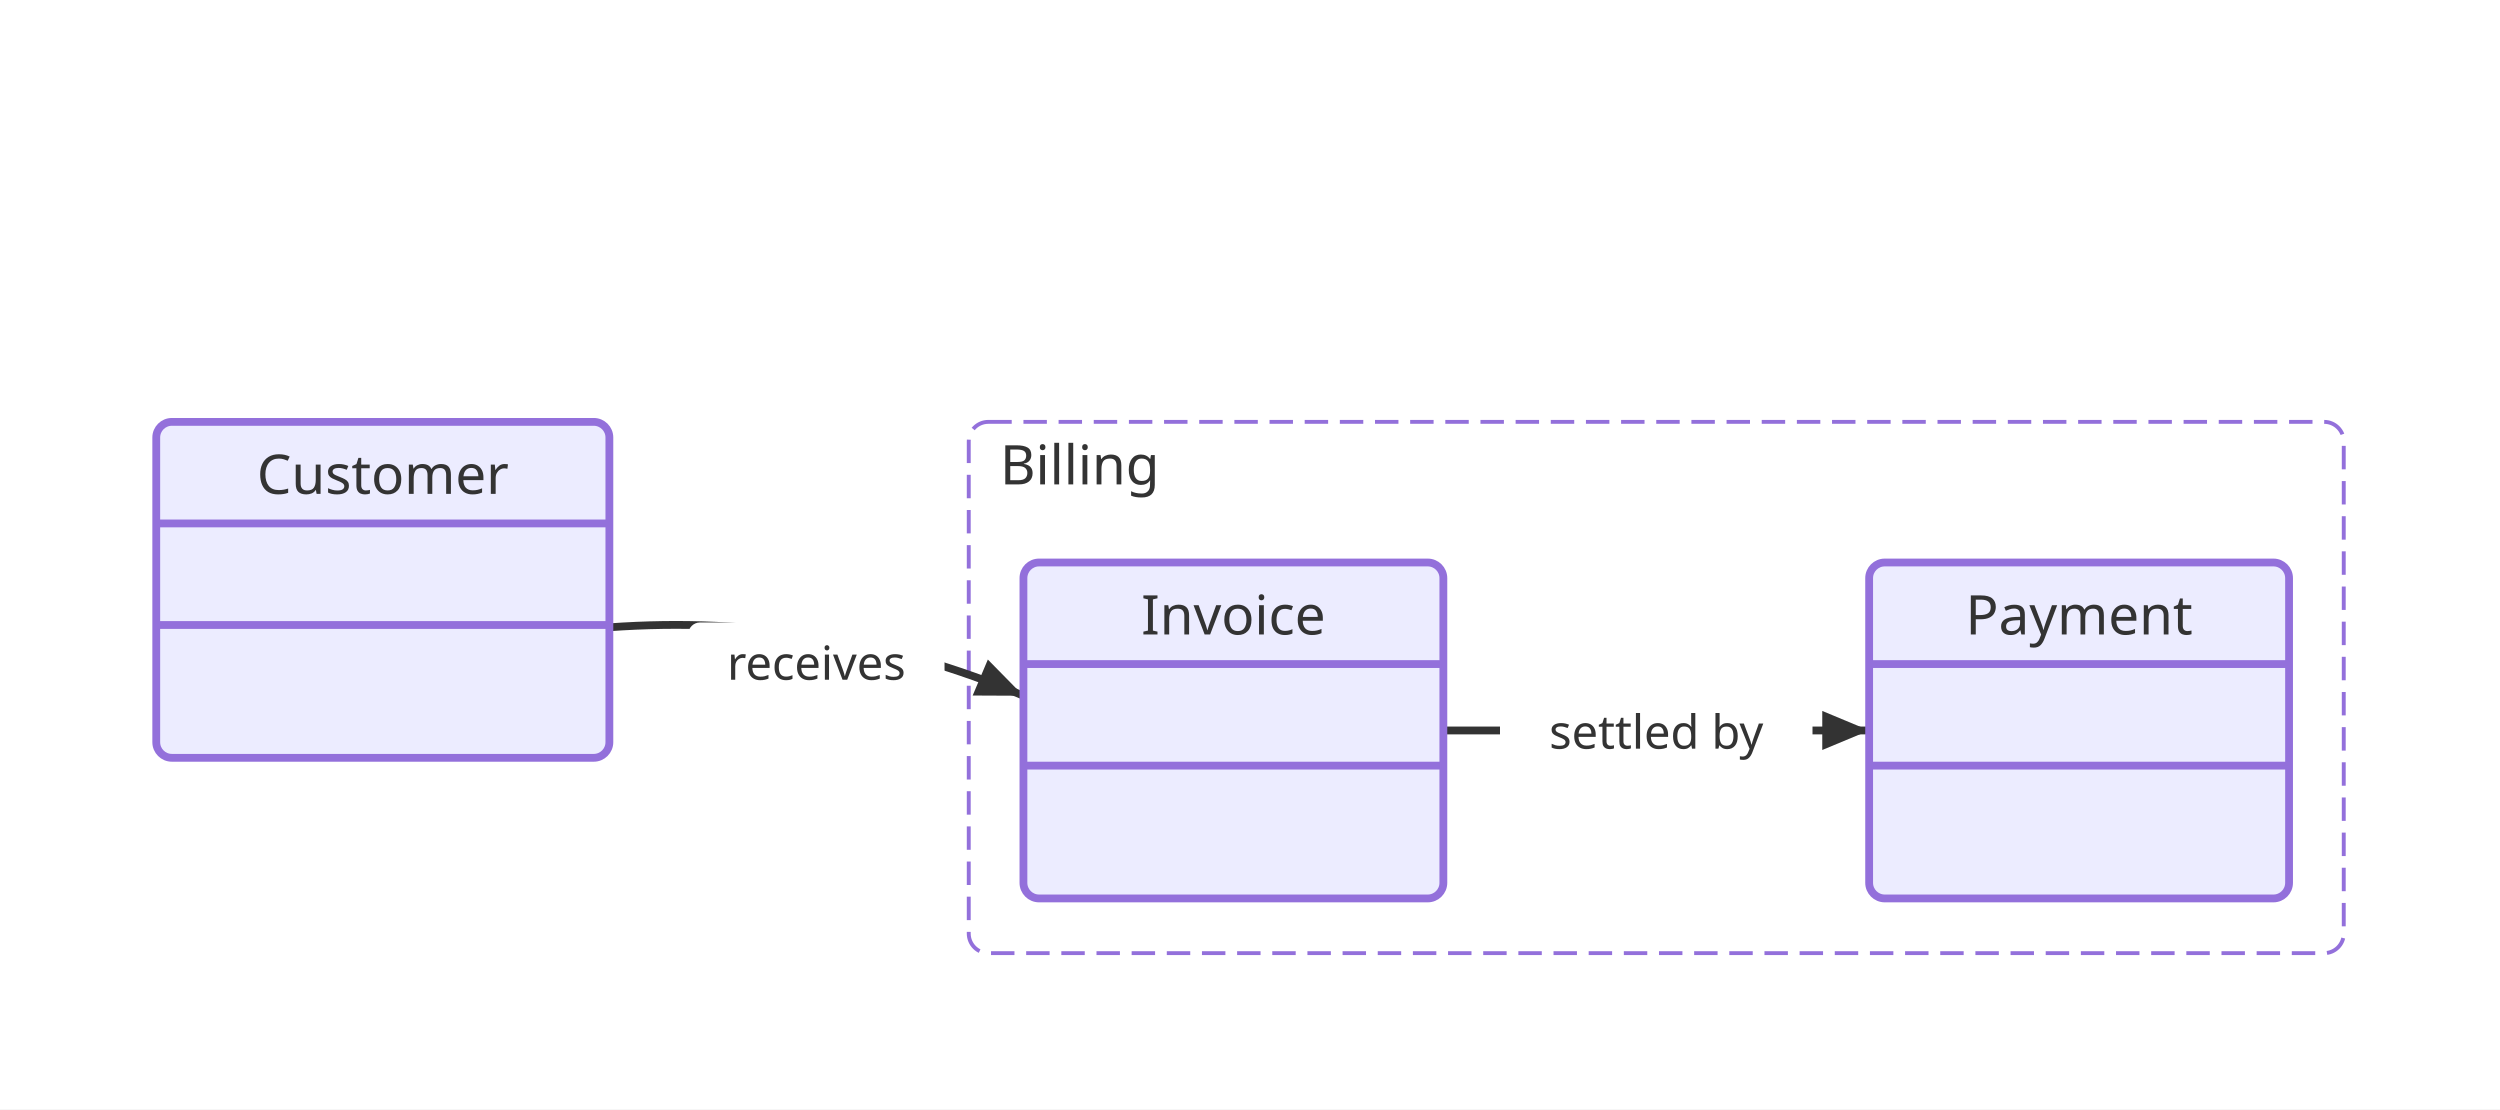
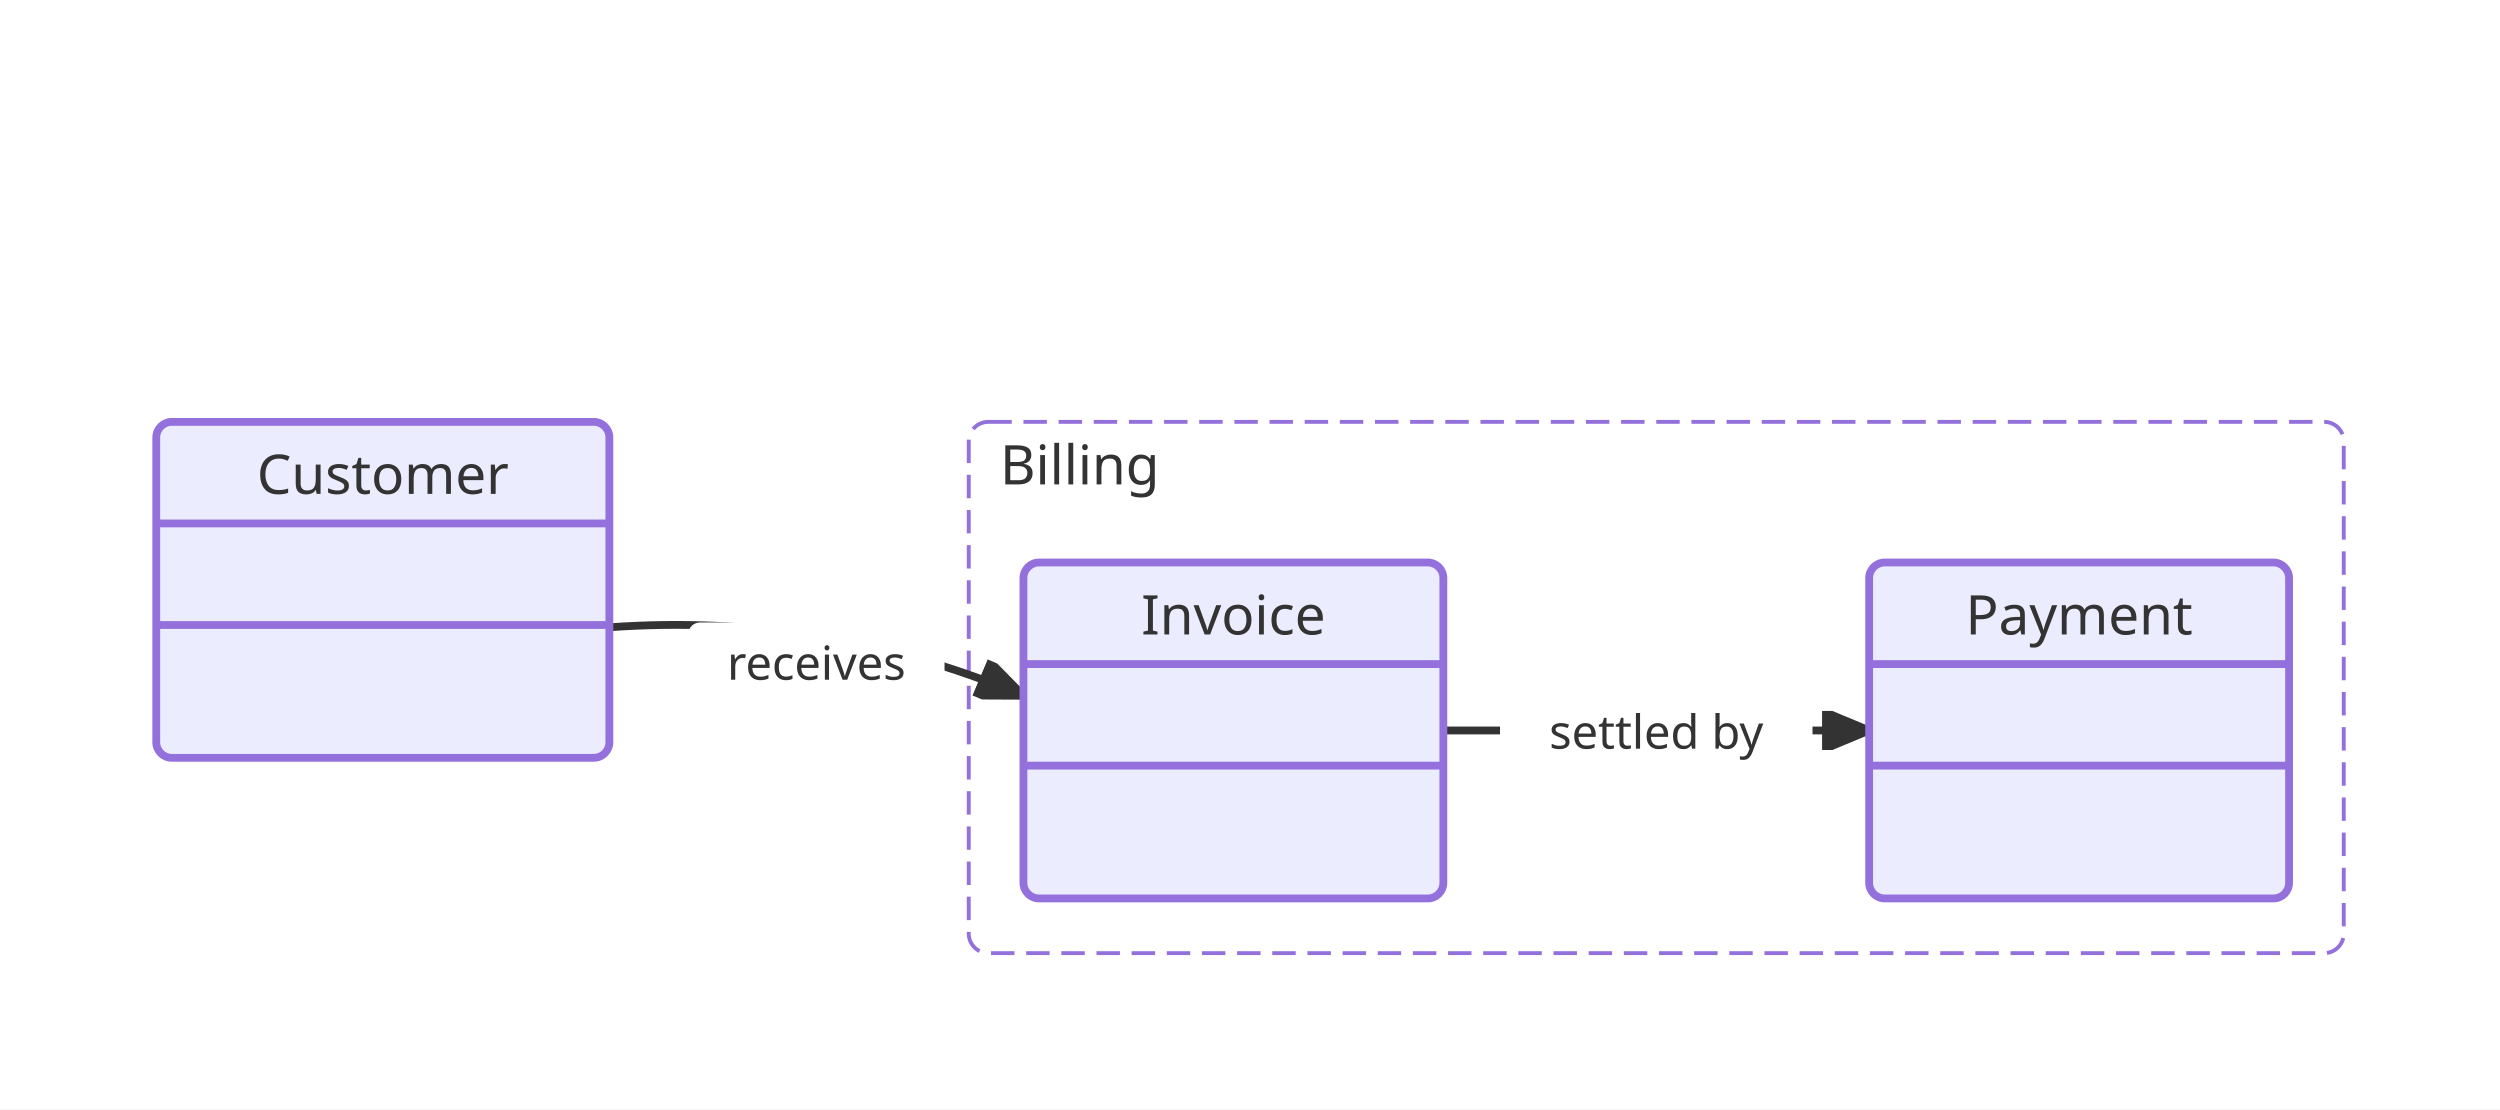
<svg xmlns="http://www.w3.org/2000/svg" width="640" height="284" viewBox="0 0 640 284">
  <defs>
    <marker id="arrowhead" markerWidth="12" markerHeight="10.2" refX="12" refY="5.1" orient="auto" markerUnits="userSpaceOnUse">
      <polygon class="arrowhead" points="0 0, 12 5.1, 0 10.2" />
    </marker>
  </defs>
  <defs>
    <marker id="mark-arrow" markerWidth="12" markerHeight="10" refX="12" refY="5" orient="auto" markerUnits="userSpaceOnUse">
-       <polygon class="arrowhead" points="0,0 12,5 0,10" fill="context-stroke" />
+       <polygon class="arrowhead" points="0,0 12,5 0,10" style="fill: var(--mermoid-line, #333); stroke: var(--mermoid-line, #333); stroke-width: 2" />
+     </marker>
+     <marker id="mark-arrow-start" markerWidth="12" markerHeight="10" refX="12" refY="5" orient="auto-start-reverse" markerUnits="userSpaceOnUse">
+       <polygon class="arrowhead" points="0,0 12,5 0,10" style="fill: var(--mermoid-line, #333); stroke: var(--mermoid-line, #333); stroke-width: 2" />
    </marker>
  </defs>
  <style>
:root {
  --mermoid-background: #ffffff;
  --mermoid-edge-label-bg: #ffffff;
  --mermoid-font-family: sans-serif;
  --mermoid-font-size: 14px;
  --mermoid-line: #333;
  --mermoid-main-bkg: #ECECFF;
  --mermoid-node-border: #9370DB;
  --mermoid-note-bg: #ffffcc;
  --mermoid-note-border: #333333;
  --mermoid-note-text: #333333;
  --mermoid-primary: #1f77b4;
  --mermoid-primary-border: #1a5a8a;
  --mermoid-primary-text: #333;
  --mermoid-secondary: #ffffde;
  --mermoid-secondary-border: #aaaa33;
  --mermoid-secondary-text: #333;
  --mermoid-selection: #333;
  --mermoid-tertiary: #f4f4f4;
  --mermoid-tertiary-border: #cccccc;
  --mermoid-tertiary-text: #333;
  --mermoid-text: #333;
}
.diagram-bg {
  fill: #ffffff;
  stroke: none;
}
.node-shape {
  fill: #ECECFF;
  stroke: #9370DB;
  stroke-width: 2;
}
.node-label {
  fill: #333;
  font-family: sans-serif;
  font-size: 14px;
}
.edge-line {
  stroke: #333;
  stroke-width: 2;
}
.edge-label {
  fill: #333;
  font-family: sans-serif;
  font-size: 12px;
}
.edge-label-bg {
  fill: #ffffff;
}
.note-rect {
  fill: #ffffcc;
  stroke: #333333;
  stroke-width: 1;
  stroke-dasharray: 4,2;
}
.note-text {
  fill: #333333;
  font-family: sans-serif;
  font-size: 12px;
}
.note-connector {
  stroke: #333333;
  stroke-width: 1;
  stroke-dasharray: 4,2;
}
.subgraph-rect {
  fill: none;
  stroke: #9370DB;
  stroke-width: 1;
  stroke-dasharray: 6,3;
}
.subgraph-label {
  fill: #333;
  font-family: sans-serif;
  font-size: 14px;
}
.edge-thick .edge-line {
  stroke-width: 3;
}
.edge-dotted .edge-line {
  stroke-dasharray: 5,5;
}
.edge-dotted-open .edge-line {
  stroke-dasharray: 5,5;
}
.arrowhead {
  fill: #333;
}
.arrow-open {
  fill: none;
  stroke: #333;
  stroke-width: 2;
}
.arrow-cross {
  fill: none;
  stroke: #333;
  stroke-width: 2;
}
.actor-box {
  fill: #ECECFF;
  stroke: #9370DB;
  stroke-width: 2;
}
.actor-label {
  fill: #333;
  font-family: sans-serif;
  font-size: 14px;
}
.actor-figure {
  fill: none;
  stroke: #9370DB;
  stroke-width: 2;
}
.lifeline {
  stroke: #333;
  stroke-width: 1;
  fill: none;
  stroke-dasharray: 4,4;
}
.message-line {
  stroke: #333;
  stroke-width: 2;
  fill: none;
}
.message-dashed .message-line {
  stroke-dasharray: 6,4;
}
.message-label {
  fill: #333;
  font-family: sans-serif;
  font-size: 12px;
}
.activation {
  fill: #333;
  stroke: none;
  fill-opacity: 0.25;
}
.fragment-frame {
  fill: none;
  stroke: #9370DB;
  stroke-width: 1;
}
.fragment-tab {
  fill: #ECECFF;
  stroke: #9370DB;
  stroke-width: 1;
}
.fragment-label {
  fill: #333;
  font-family: sans-serif;
  font-size: 12px;
}
.fragment-divider {
  stroke: #9370DB;
  stroke-width: 1;
  fill: none;
}
.start-end .node-shape {
  fill: #333;
  stroke: #333;
}
</style>
  <rect class="diagram-bg" x="0" y="0" width="640" height="284" />
  <g class="subgraph" id="subgraph-Billing">
    <rect class="subgraph-rect" x="248" y="108" width="352" height="136" rx="5" ry="5" />
    <text class="subgraph-label" x="256" y="124">Billing</text>
  </g>
  <g class="edge edge-open" id="edge-Customer-Invoice-0" data-from="Customer" data-to="Invoice">
    <path class="edge-line" d="M156,160.589 Q211.103,156.631 262,178.114" fill="none" marker-end="url(#mark-arrow)" />
    <rect class="edge-label-bg" x="176.2" y="159.351" width="65.6" height="20" rx="3" ry="3" />
    <text class="edge-label" x="209" y="169.351" text-anchor="middle" dominant-baseline="central" style="font-size: 12px">receives</text>
  </g>
  <g class="edge edge-open" id="edge-Invoice-Payment-0" data-from="Invoice" data-to="Payment">
    <path class="edge-line" d="M369.5,187 L478.5,187" fill="none" marker-end="url(#mark-arrow)" />
    <rect class="edge-label-bg" x="384" y="177" width="80" height="20" rx="3" ry="3" />
    <text class="edge-label" x="424" y="187" text-anchor="middle" dominant-baseline="central" style="font-size: 12px">settled by</text>
  </g>
  <g class="node node-rect" id="node-Customer">
    <rect class="node-shape" x="40" y="108" width="116" height="86" rx="4" />
    <line class="node-shape" x1="40" y1="134" x2="156" y2="134" />
    <line class="node-shape" x1="40" y1="160" x2="156" y2="160" />
    <text class="node-label" x="98" y="121" text-anchor="middle" dominant-baseline="central">Customer</text>
  </g>
  <g class="node node-rect" id="node-Invoice">
    <rect class="node-shape" x="262" y="144" width="107.5" height="86" rx="4" />
    <line class="node-shape" x1="262" y1="170" x2="369.5" y2="170" />
    <line class="node-shape" x1="262" y1="196" x2="369.5" y2="196" />
    <text class="node-label" x="315.75" y="157" text-anchor="middle" dominant-baseline="central">Invoice</text>
  </g>
  <g class="node node-rect" id="node-Payment">
    <rect class="node-shape" x="478.5" y="144" width="107.5" height="86" rx="4" />
    <line class="node-shape" x1="478.5" y1="170" x2="586" y2="170" />
    <line class="node-shape" x1="478.5" y1="196" x2="586" y2="196" />
    <text class="node-label" x="532.25" y="157" text-anchor="middle" dominant-baseline="central">Payment</text>
  </g>
</svg>
